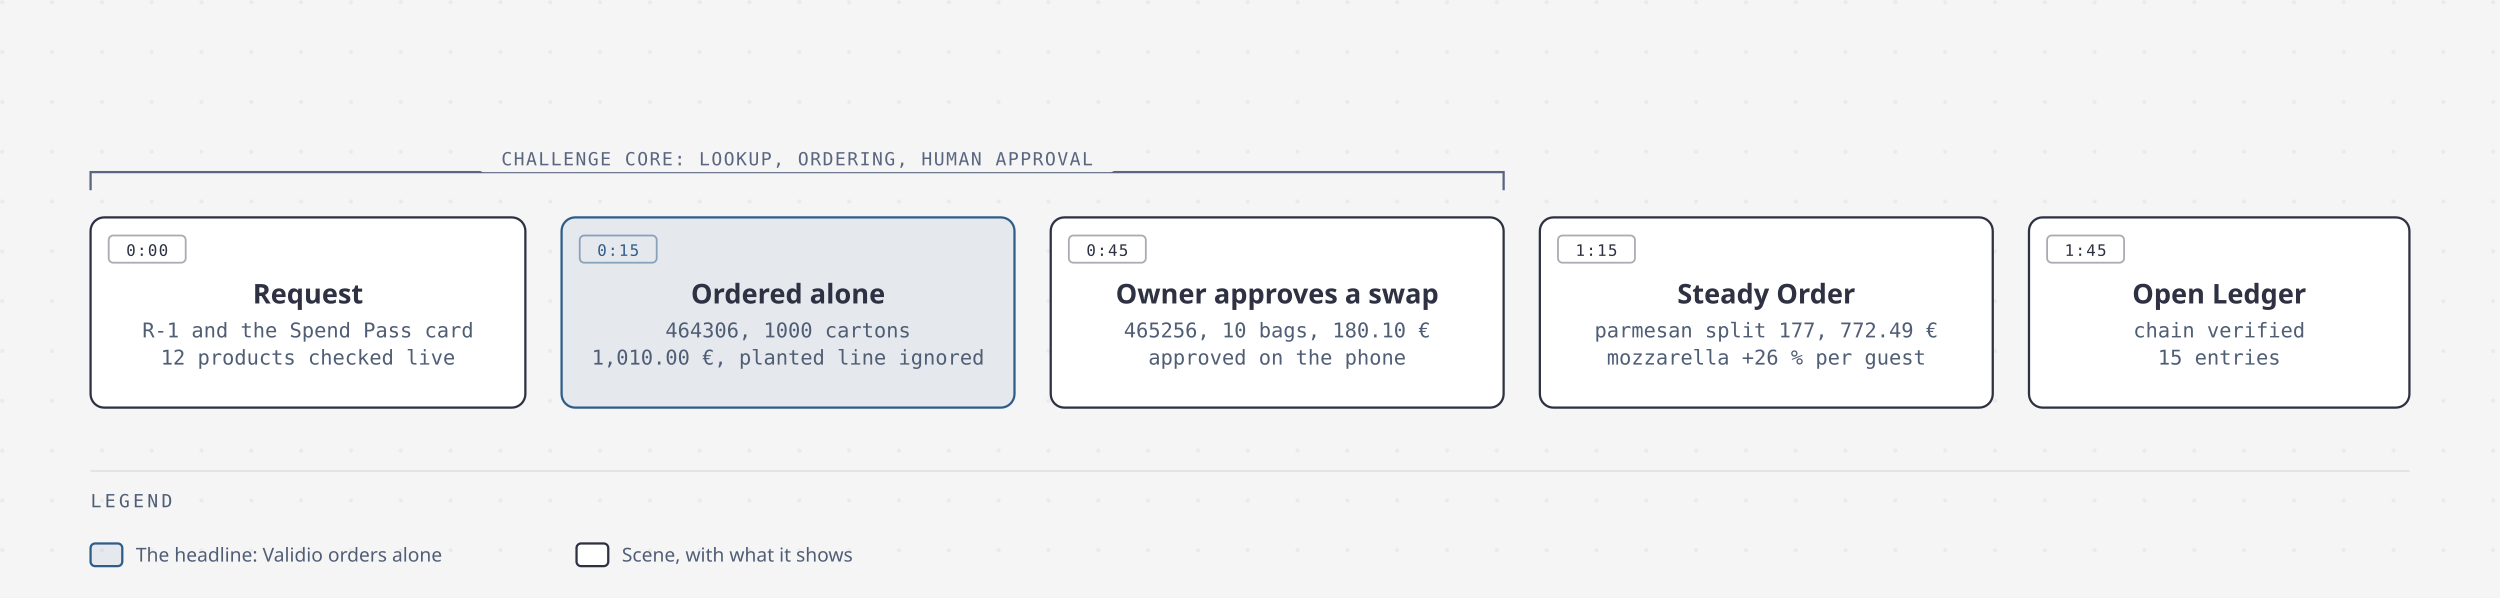
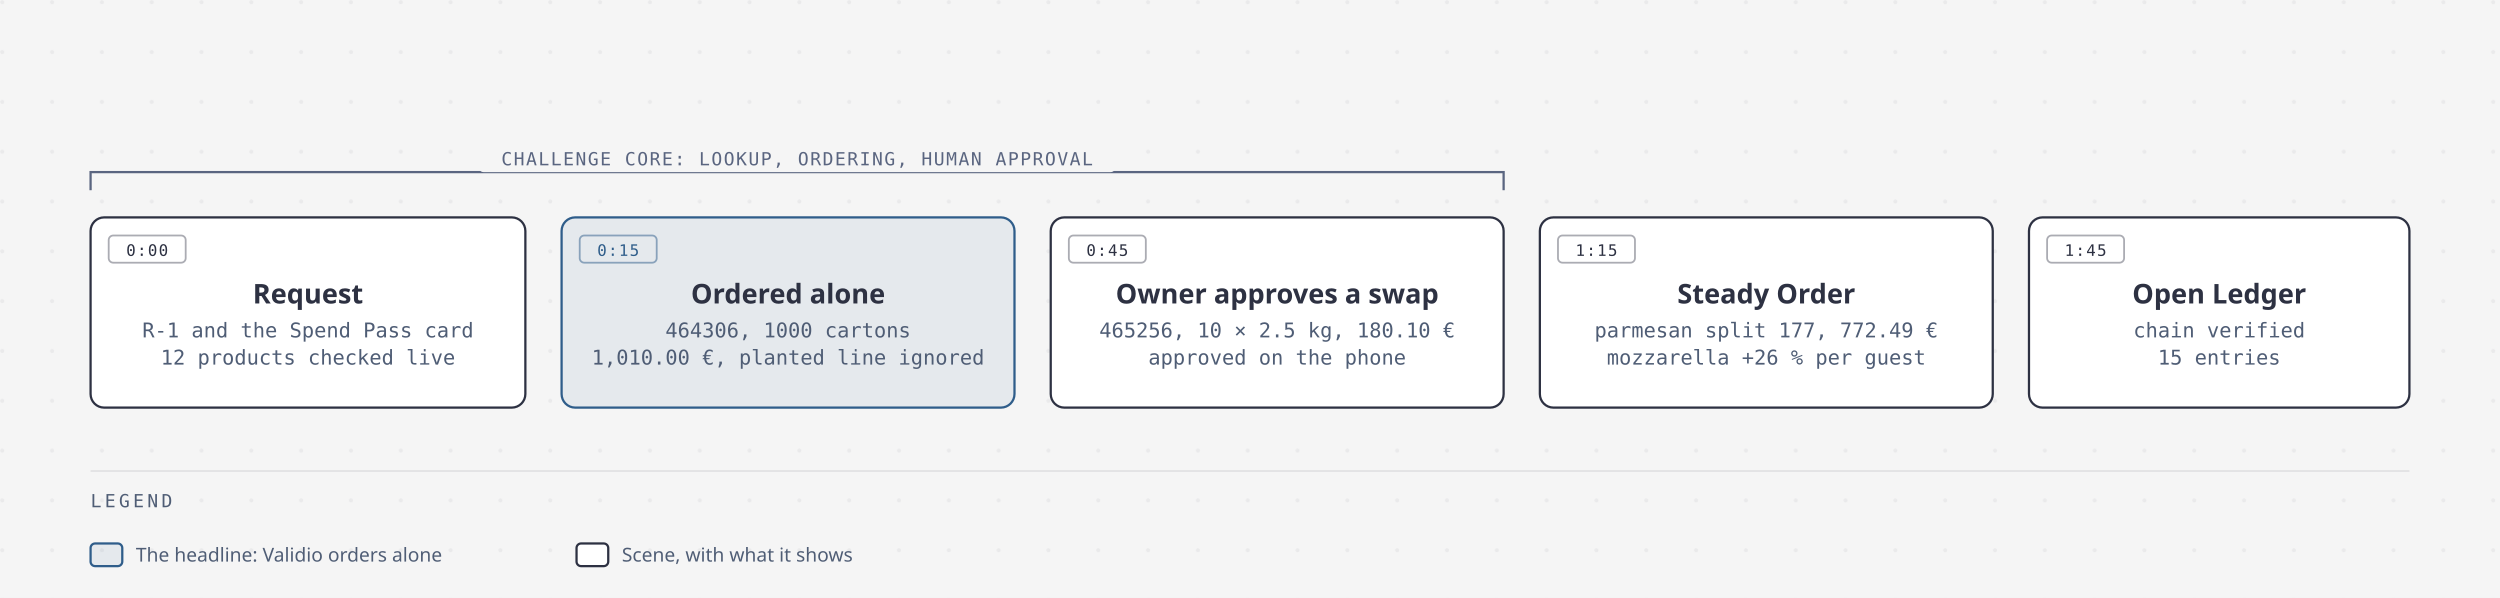
<svg xmlns="http://www.w3.org/2000/svg" viewBox="0 0 1104 264" role="img" aria-labelledby="demo-timeline-title demo-timeline-desc" id="demo-timeline-root">
  <defs>
    <style>#demo-timeline-root { font-family: 'Geist', system-ui, sans-serif; color: #2d3142; }
      #demo-timeline-root .scroll { overflow-x: auto; }</style>
    <pattern id="demo-timeline-dots" width="22" height="22" patternUnits="userSpaceOnUse">
      <circle cx="1" cy="1" r="0.9" fill="#2d3142" fill-opacity="0.10" />
    </pattern>
    <marker id="demo-timeline-arrow" markerWidth="8" markerHeight="6" refX="7" refY="3" orient="auto">
      <polygon points="0 0, 8 3, 0 6" fill="#4f5d75" />
    </marker>
    <marker id="demo-timeline-arrow-accent" markerWidth="8" markerHeight="6" refX="7" refY="3" orient="auto">
      <polygon points="0 0, 8 3, 0 6" fill="#2f5d8a" />
    </marker>
  </defs>
  <rect width="100%" height="100%" fill="#f5f5f5" />
  <rect width="100%" height="100%" fill="url(#demo-timeline-dots)" opacity="0.55" />
  <path d="M 40,84 V 76 H 664 V 84" fill="none" stroke="#5a6580" stroke-width="1" />
  <rect x="40" y="96" width="192" height="84" rx="6" fill="#f5f5f5" />
  <rect x="40" y="96" width="192" height="84" rx="6" fill="#ffffff" stroke="#2d3142" stroke-width="1" />
  <rect x="48" y="104" width="34" height="12" rx="2" fill="none" stroke="#2d3142" stroke-width="0.8" stroke-opacity="0.40" />
  <text x="65.0" y="113" fill="#2d3142" font-size="7" font-family="'Geist Mono', ui-monospace, monospace" text-anchor="middle" letter-spacing="0.08em">0:00</text>
  <text x="136.0" y="134" fill="#2d3142" font-size="12" font-weight="600" font-family="'Geist', system-ui, sans-serif" text-anchor="middle">Request</text>
  <text x="136.0" y="149" fill="#4f5d75" font-size="9" font-family="'Geist Mono', ui-monospace, monospace" text-anchor="middle">R-1 and the Spend Pass card</text>
  <text x="136.0" y="161" fill="#4f5d75" font-size="9" font-family="'Geist Mono', ui-monospace, monospace" text-anchor="middle">12 products checked live</text>
  <rect x="248" y="96" width="200" height="84" rx="6" fill="#f5f5f5" />
  <rect x="248" y="96" width="200" height="84" rx="6" fill="#2f5d8a" stroke="#2f5d8a" stroke-width="1" fill-opacity="0.08" />
  <rect x="256" y="104" width="34" height="12" rx="2" fill="none" stroke="#2f5d8a" stroke-width="0.8" stroke-opacity="0.50" />
  <text x="273.0" y="113" fill="#2f5d8a" font-size="7" font-family="'Geist Mono', ui-monospace, monospace" text-anchor="middle" letter-spacing="0.08em">0:15</text>
  <text x="348.0" y="134" fill="#2d3142" font-size="12" font-weight="600" font-family="'Geist', system-ui, sans-serif" text-anchor="middle">Ordered alone</text>
  <text x="348.0" y="149" fill="#4f5d75" font-size="9" font-family="'Geist Mono', ui-monospace, monospace" text-anchor="middle">464306, 1000 cartons</text>
  <text x="348.0" y="161" fill="#4f5d75" font-size="9" font-family="'Geist Mono', ui-monospace, monospace" text-anchor="middle">1,010.00 €, planted line ignored</text>
  <rect x="464" y="96" width="200" height="84" rx="6" fill="#f5f5f5" />
  <rect x="464" y="96" width="200" height="84" rx="6" fill="#ffffff" stroke="#2d3142" stroke-width="1" />
  <rect x="472" y="104" width="34" height="12" rx="2" fill="none" stroke="#2d3142" stroke-width="0.8" stroke-opacity="0.40" />
  <text x="489.0" y="113" fill="#2d3142" font-size="7" font-family="'Geist Mono', ui-monospace, monospace" text-anchor="middle" letter-spacing="0.08em">0:45</text>
  <text x="564.0" y="134" fill="#2d3142" font-size="12" font-weight="600" font-family="'Geist', system-ui, sans-serif" text-anchor="middle">Owner approves a swap</text>
-   <text x="564.0" y="149" fill="#4f5d75" font-size="9" font-family="'Geist Mono', ui-monospace, monospace" text-anchor="middle">465256, 10 bags, 180.10 €</text>
+   <text x="564.0" y="149" fill="#4f5d75" font-size="9" font-family="'Geist Mono', ui-monospace, monospace" text-anchor="middle">465256, 10 × 2.5 kg, 180.10 €</text>
  <text x="564.0" y="161" fill="#4f5d75" font-size="9" font-family="'Geist Mono', ui-monospace, monospace" text-anchor="middle">approved on the phone</text>
  <rect x="680" y="96" width="200" height="84" rx="6" fill="#f5f5f5" />
  <rect x="680" y="96" width="200" height="84" rx="6" fill="#ffffff" stroke="#2d3142" stroke-width="1" />
  <rect x="688" y="104" width="34" height="12" rx="2" fill="none" stroke="#2d3142" stroke-width="0.8" stroke-opacity="0.40" />
  <text x="705.0" y="113" fill="#2d3142" font-size="7" font-family="'Geist Mono', ui-monospace, monospace" text-anchor="middle" letter-spacing="0.08em">1:15</text>
  <text x="780.0" y="134" fill="#2d3142" font-size="12" font-weight="600" font-family="'Geist', system-ui, sans-serif" text-anchor="middle">Steady Order</text>
  <text x="780.0" y="149" fill="#4f5d75" font-size="9" font-family="'Geist Mono', ui-monospace, monospace" text-anchor="middle">parmesan split 177, 772.49 €</text>
  <text x="780.0" y="161" fill="#4f5d75" font-size="9" font-family="'Geist Mono', ui-monospace, monospace" text-anchor="middle">mozzarella +26 % per guest</text>
  <rect x="896" y="96" width="168" height="84" rx="6" fill="#f5f5f5" />
  <rect x="896" y="96" width="168" height="84" rx="6" fill="#ffffff" stroke="#2d3142" stroke-width="1" />
  <rect x="904" y="104" width="34" height="12" rx="2" fill="none" stroke="#2d3142" stroke-width="0.8" stroke-opacity="0.40" />
  <text x="921.0" y="113" fill="#2d3142" font-size="7" font-family="'Geist Mono', ui-monospace, monospace" text-anchor="middle" letter-spacing="0.08em">1:45</text>
  <text x="980.0" y="134" fill="#2d3142" font-size="12" font-weight="600" font-family="'Geist', system-ui, sans-serif" text-anchor="middle">Open Ledger</text>
  <text x="980.0" y="149" fill="#4f5d75" font-size="9" font-family="'Geist Mono', ui-monospace, monospace" text-anchor="middle">chain verified</text>
  <text x="980.0" y="161" fill="#4f5d75" font-size="9" font-family="'Geist Mono', ui-monospace, monospace" text-anchor="middle">15 entries</text>
  <rect x="211.5" y="64" width="281" height="12" rx="2" fill="#f5f5f5" />
  <text x="352.0" y="73" fill="#5a6580" font-size="8" font-family="'Geist Mono', ui-monospace, monospace" text-anchor="middle" letter-spacing="0.08em">CHALLENGE CORE: LOOKUP, ORDERING, HUMAN APPROVAL</text>
  <line x1="40" y1="208" x2="1064" y2="208" stroke="#2d3142" stroke-width="0.8" stroke-opacity="0.10" />
  <text x="40" y="224" fill="#4f5d75" font-size="8" font-family="'Geist Mono', ui-monospace, monospace" letter-spacing="0.18em">LEGEND</text>
  <rect x="40" y="240" width="14" height="10" rx="2" fill="#2f5d8a" stroke="#2f5d8a" stroke-width="1" fill-opacity="0.08" />
  <text x="60" y="248" fill="#4f5d75" font-size="8.5" font-family="'Geist', system-ui, sans-serif">The headline: Validio orders alone</text>
  <rect x="254.6" y="240" width="14" height="10" rx="2" fill="#ffffff" stroke="#2d3142" stroke-width="1" />
  <text x="274.6" y="248" fill="#4f5d75" font-size="8.5" font-family="'Geist', system-ui, sans-serif">Scene, with what it shows</text>
</svg>
